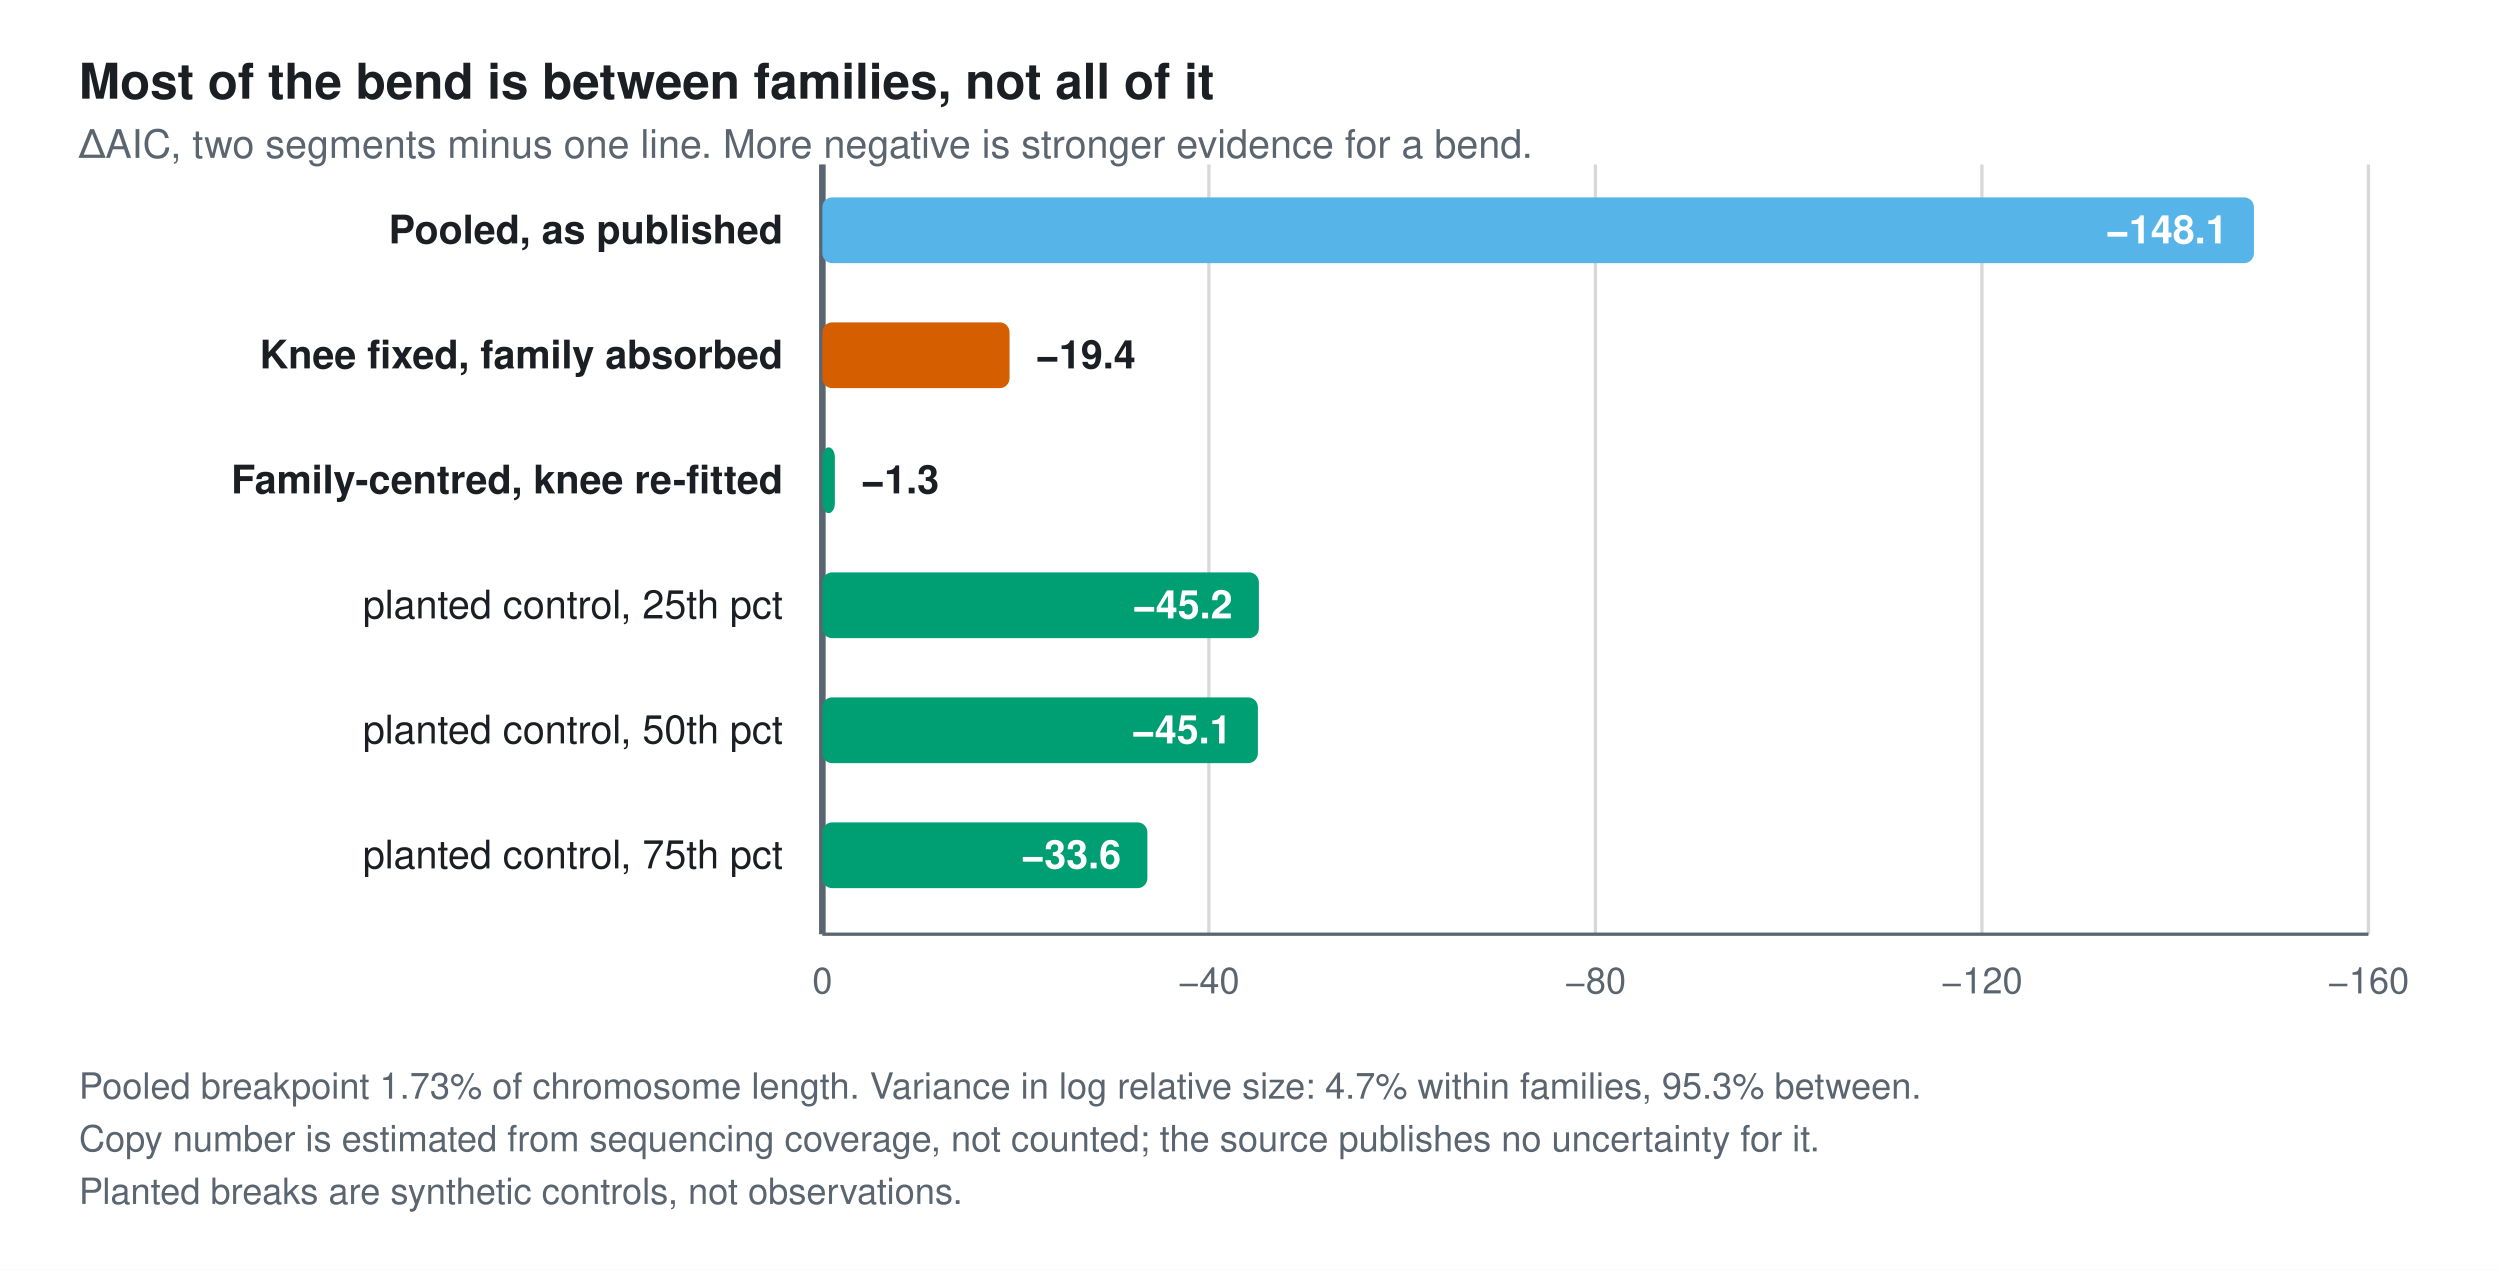
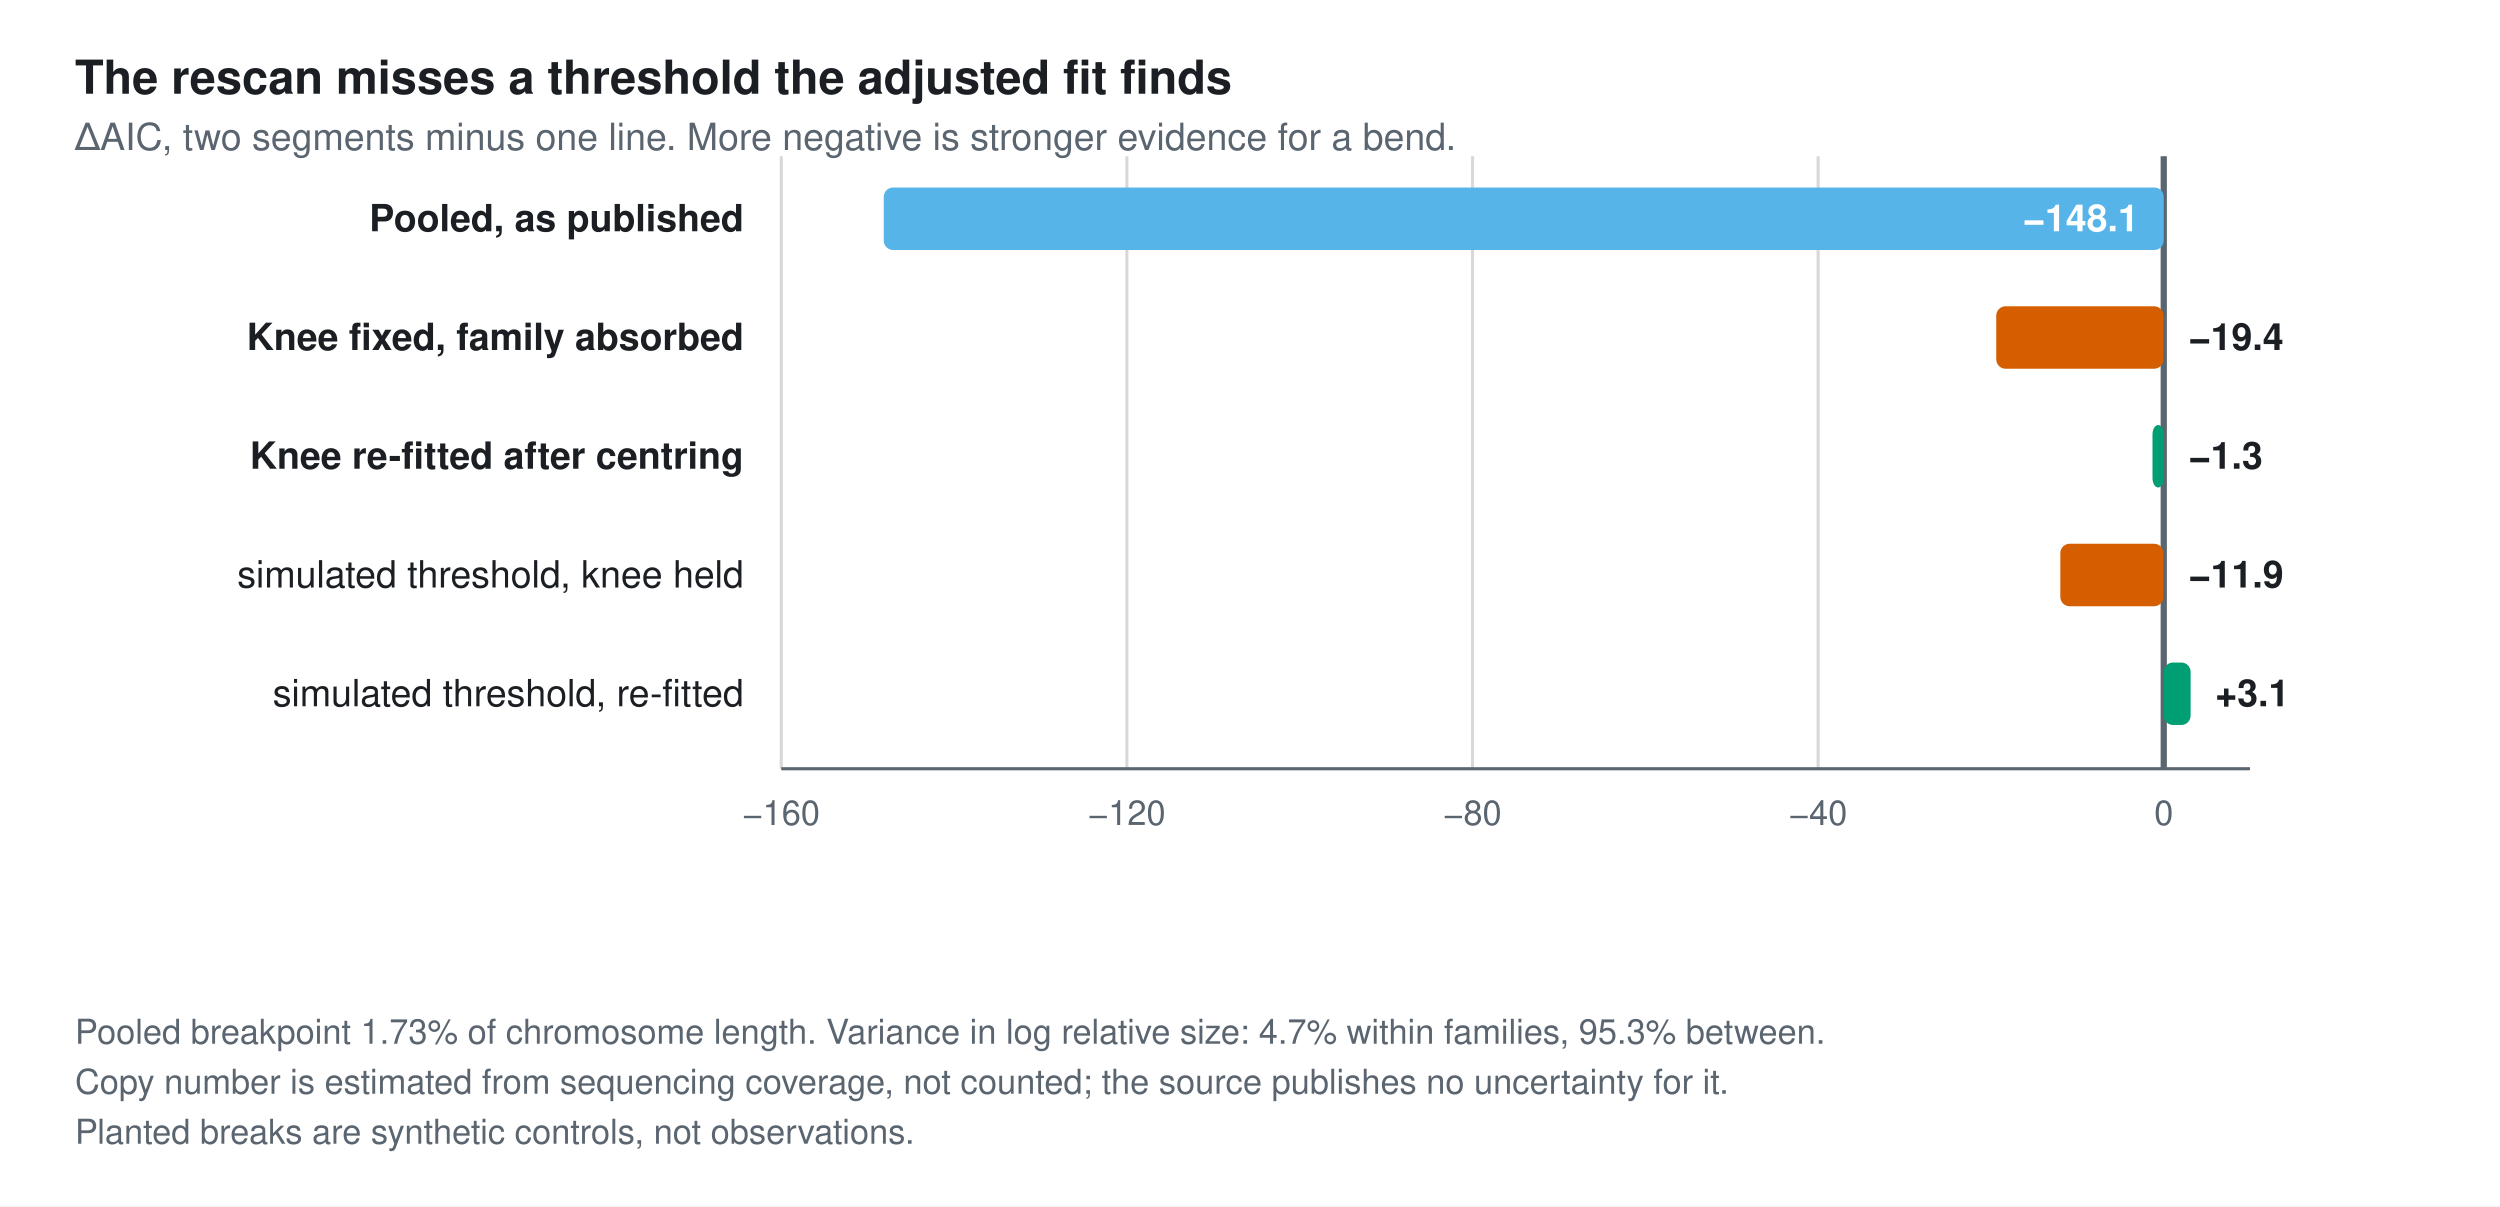
- <svg xmlns="http://www.w3.org/2000/svg" width="760" height="386" viewBox="0 0 760 386" font-family="Helvetica,Arial,sans-serif" role="img" aria-labelledby="t d">
-   <rect width="760" height="386" fill="#ffffff" />
-   <text x="24" y="30" font-size="15" font-weight="bold" fill="#1b1f23">Most of the bend is between families, not all of it</text>
+ <svg xmlns="http://www.w3.org/2000/svg" width="800" height="386" viewBox="0 0 800 386" font-family="Helvetica,Arial,sans-serif" role="img" aria-labelledby="t d">
+   <rect width="800" height="386" fill="#ffffff" />
+   <text x="24" y="30" font-size="15" font-weight="bold" fill="#1b1f23">The rescan misses a threshold the adjusted fit finds</text>
  <text x="24" y="48" font-size="12" fill="#5a6570">ΔAIC, two segments minus one line. More negative is stronger evidence for a bend.</text>
-   <line x1="250.0" y1="50" x2="250.0" y2="284" stroke="#d8d8d8" stroke-width="1" />
-   <text x="250.0" y="302" font-size="11" fill="#5a6570" text-anchor="middle">0</text>
-   <line x1="367.5" y1="50" x2="367.5" y2="284" stroke="#d8d8d8" stroke-width="1" />
-   <text x="367.5" y="302" font-size="11" fill="#5a6570" text-anchor="middle">−40</text>
-   <line x1="485.0" y1="50" x2="485.0" y2="284" stroke="#d8d8d8" stroke-width="1" />
-   <text x="485.0" y="302" font-size="11" fill="#5a6570" text-anchor="middle">−80</text>
-   <line x1="602.5" y1="50" x2="602.5" y2="284" stroke="#d8d8d8" stroke-width="1" />
-   <text x="602.5" y="302" font-size="11" fill="#5a6570" text-anchor="middle">−120</text>
-   <line x1="720.0" y1="50" x2="720.0" y2="284" stroke="#d8d8d8" stroke-width="1" />
-   <text x="720.0" y="302" font-size="11" fill="#5a6570" text-anchor="middle">−160</text>
-   <line x1="250" y1="50" x2="250" y2="284" stroke="#5a6570" stroke-width="2" />
+   <line x1="250.0" y1="50" x2="250.0" y2="246" stroke="#d8d8d8" stroke-width="1" />
+   <text x="250.0" y="264" font-size="11" fill="#5a6570" text-anchor="middle">−160</text>
+   <line x1="360.6" y1="50" x2="360.6" y2="246" stroke="#d8d8d8" stroke-width="1" />
+   <text x="360.6" y="264" font-size="11" fill="#5a6570" text-anchor="middle">−120</text>
+   <line x1="471.2" y1="50" x2="471.2" y2="246" stroke="#d8d8d8" stroke-width="1" />
+   <text x="471.2" y="264" font-size="11" fill="#5a6570" text-anchor="middle">−80</text>
+   <line x1="581.8" y1="50" x2="581.8" y2="246" stroke="#d8d8d8" stroke-width="1" />
+   <text x="581.8" y="264" font-size="11" fill="#5a6570" text-anchor="middle">−40</text>
+   <line x1="692.4" y1="50" x2="692.4" y2="246" stroke="#d8d8d8" stroke-width="1" />
+   <text x="692.4" y="264" font-size="11" fill="#5a6570" text-anchor="middle">0</text>
+   <line x1="692.4" y1="50" x2="692.4" y2="246" stroke="#5a6570" stroke-width="2" />
  <text x="238" y="74" font-size="12" text-anchor="end" fill="#1b1f23" font-weight="bold">Pooled, as published</text>
-   <rect x="250" y="60" width="435.2" height="20" rx="3" fill="#56B4E9" />
-   <text x="677.2" y="74" font-size="12" text-anchor="end" fill="#ffffff" font-weight="bold">−148.1</text>
+   <rect x="282.8" y="60" width="409.6" height="20" rx="3" fill="#56B4E9" />
+   <text x="684.4" y="74" font-size="12" text-anchor="end" fill="#ffffff" font-weight="bold">−148.1</text>
  <text x="238" y="112" font-size="12" text-anchor="end" fill="#1b1f23" font-weight="bold">Knee fixed, family absorbed</text>
-   <rect x="250" y="98" width="56.9" height="20" rx="3" fill="#D55E00" />
-   <text x="314.9" y="112" font-size="12" fill="#1b1f23" font-weight="bold">−19.4</text>
-   <text x="238" y="150" font-size="12" text-anchor="end" fill="#1b1f23" font-weight="bold">Family-centred, knee re-fitted</text>
-   <rect x="250" y="136" width="3.8" height="20" rx="3" fill="#009E73" />
-   <text x="261.8" y="150" font-size="12" fill="#1b1f23" font-weight="bold">−1.3</text>
-   <text x="238" y="188" font-size="12" text-anchor="end" fill="#1b1f23">   planted control, 25th pct</text>
-   <rect x="250" y="174" width="132.7" height="20" rx="3" fill="#009E73" />
-   <text x="374.7" y="188" font-size="12" text-anchor="end" fill="#ffffff" font-weight="bold">−45.2</text>
-   <text x="238" y="226" font-size="12" text-anchor="end" fill="#1b1f23">   planted control, 50th pct</text>
-   <rect x="250" y="212" width="132.4" height="20" rx="3" fill="#009E73" />
-   <text x="374.4" y="226" font-size="12" text-anchor="end" fill="#ffffff" font-weight="bold">−45.1</text>
-   <text x="238" y="264" font-size="12" text-anchor="end" fill="#1b1f23">   planted control, 75th pct</text>
-   <rect x="250" y="250" width="98.8" height="20" rx="3" fill="#009E73" />
-   <text x="340.8" y="264" font-size="12" text-anchor="end" fill="#ffffff" font-weight="bold">−33.6</text>
-   <line x1="250" y1="284" x2="720" y2="284" stroke="#5a6570" stroke-width="1" />
+   <rect x="638.8" y="98" width="53.5" height="20" rx="3" fill="#D55E00" />
+   <text x="700.4" y="112" font-size="12" fill="#1b1f23" font-weight="bold">−19.4</text>
+   <text x="238" y="150" font-size="12" text-anchor="end" fill="#1b1f23" font-weight="bold">Knee re-fitted after centring</text>
+   <rect x="688.8" y="136" width="3.6" height="20" rx="3" fill="#009E73" />
+   <text x="700.4" y="150" font-size="12" fill="#1b1f23" font-weight="bold">−1.3</text>
+   <text x="238" y="188" font-size="12" text-anchor="end" fill="#1b1f23">  simulated threshold, knee held</text>
+   <rect x="659.3" y="174" width="33.0" height="20" rx="3" fill="#D55E00" />
+   <text x="700.4" y="188" font-size="12" fill="#1b1f23" font-weight="bold">−11.9</text>
+   <text x="238" y="226" font-size="12" text-anchor="end" fill="#1b1f23">  simulated threshold, re-fitted</text>
+   <rect x="692.4" y="212" width="8.6" height="20" rx="3" fill="#009E73" />
+   <text x="708.9" y="226" font-size="12" fill="#1b1f23" font-weight="bold">+3.1</text>
+   <line x1="250" y1="246" x2="720" y2="246" stroke="#5a6570" stroke-width="1" />
  <text x="24" y="334" font-size="11" fill="#5a6570">Pooled breakpoint 1.73% of chromosome length. Variance in log relative size: 4.7% within families, 95.3% between.</text>
  <text x="24" y="350" font-size="11" fill="#5a6570">Copy number is estimated from sequencing coverage, not counted; the source publishes no uncertainty for it.</text>
  <text x="24" y="366" font-size="11" fill="#5a6570">Planted breaks are synthetic controls, not observations.</text>
</svg>
